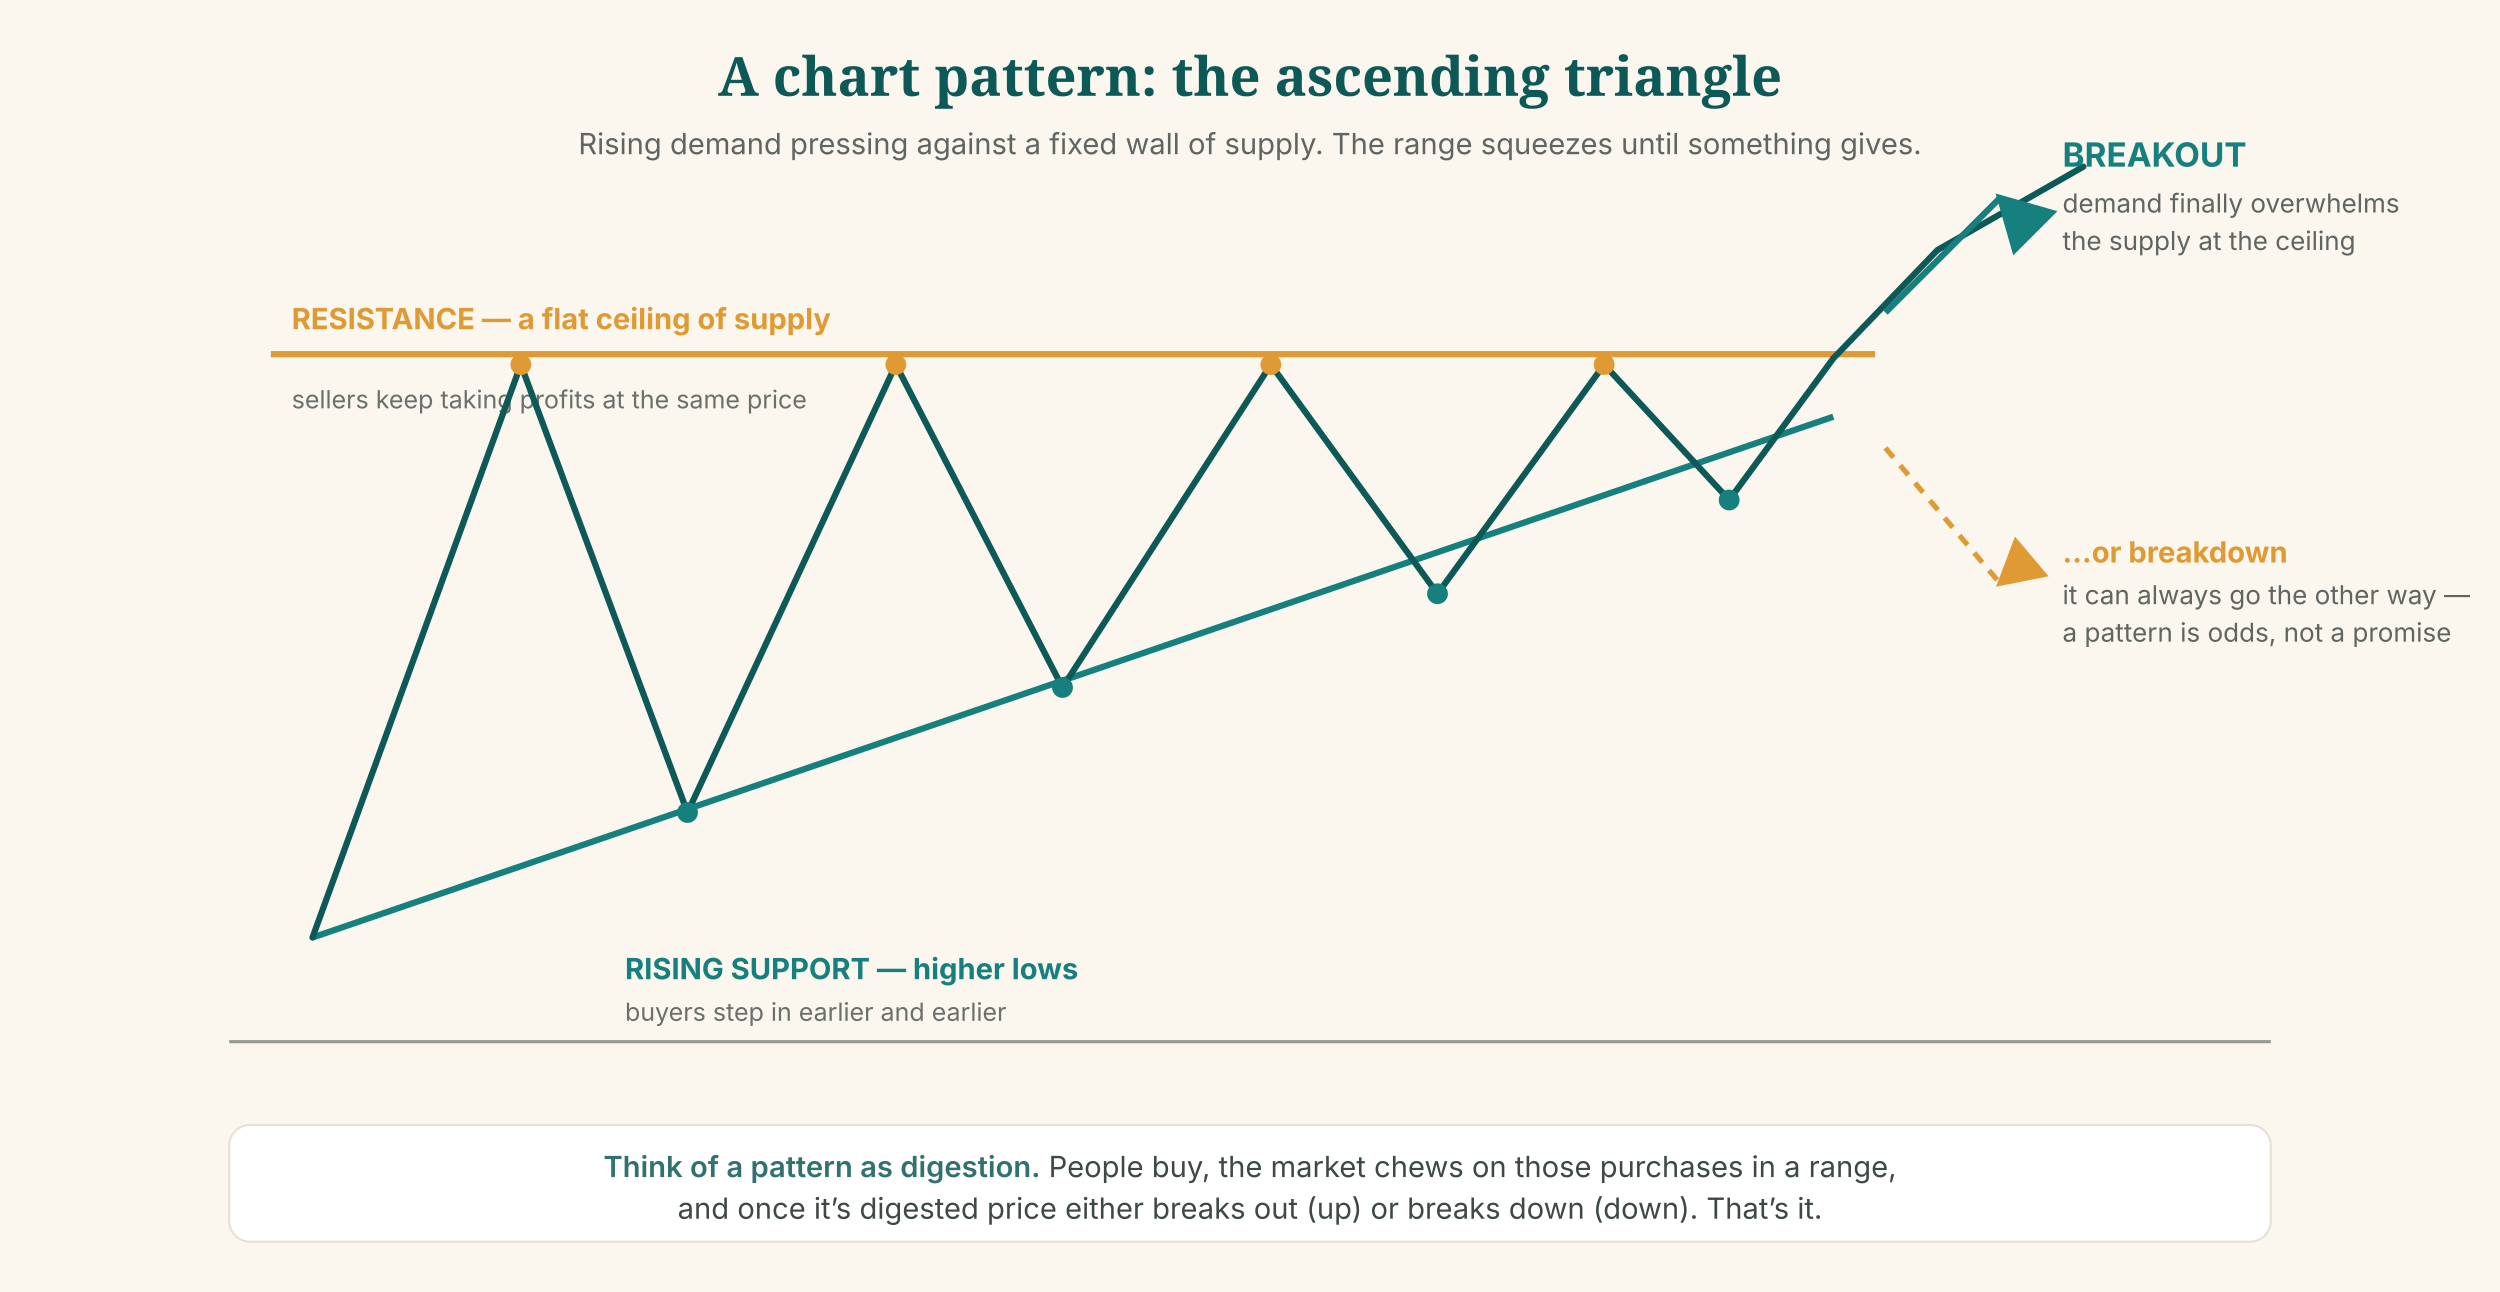
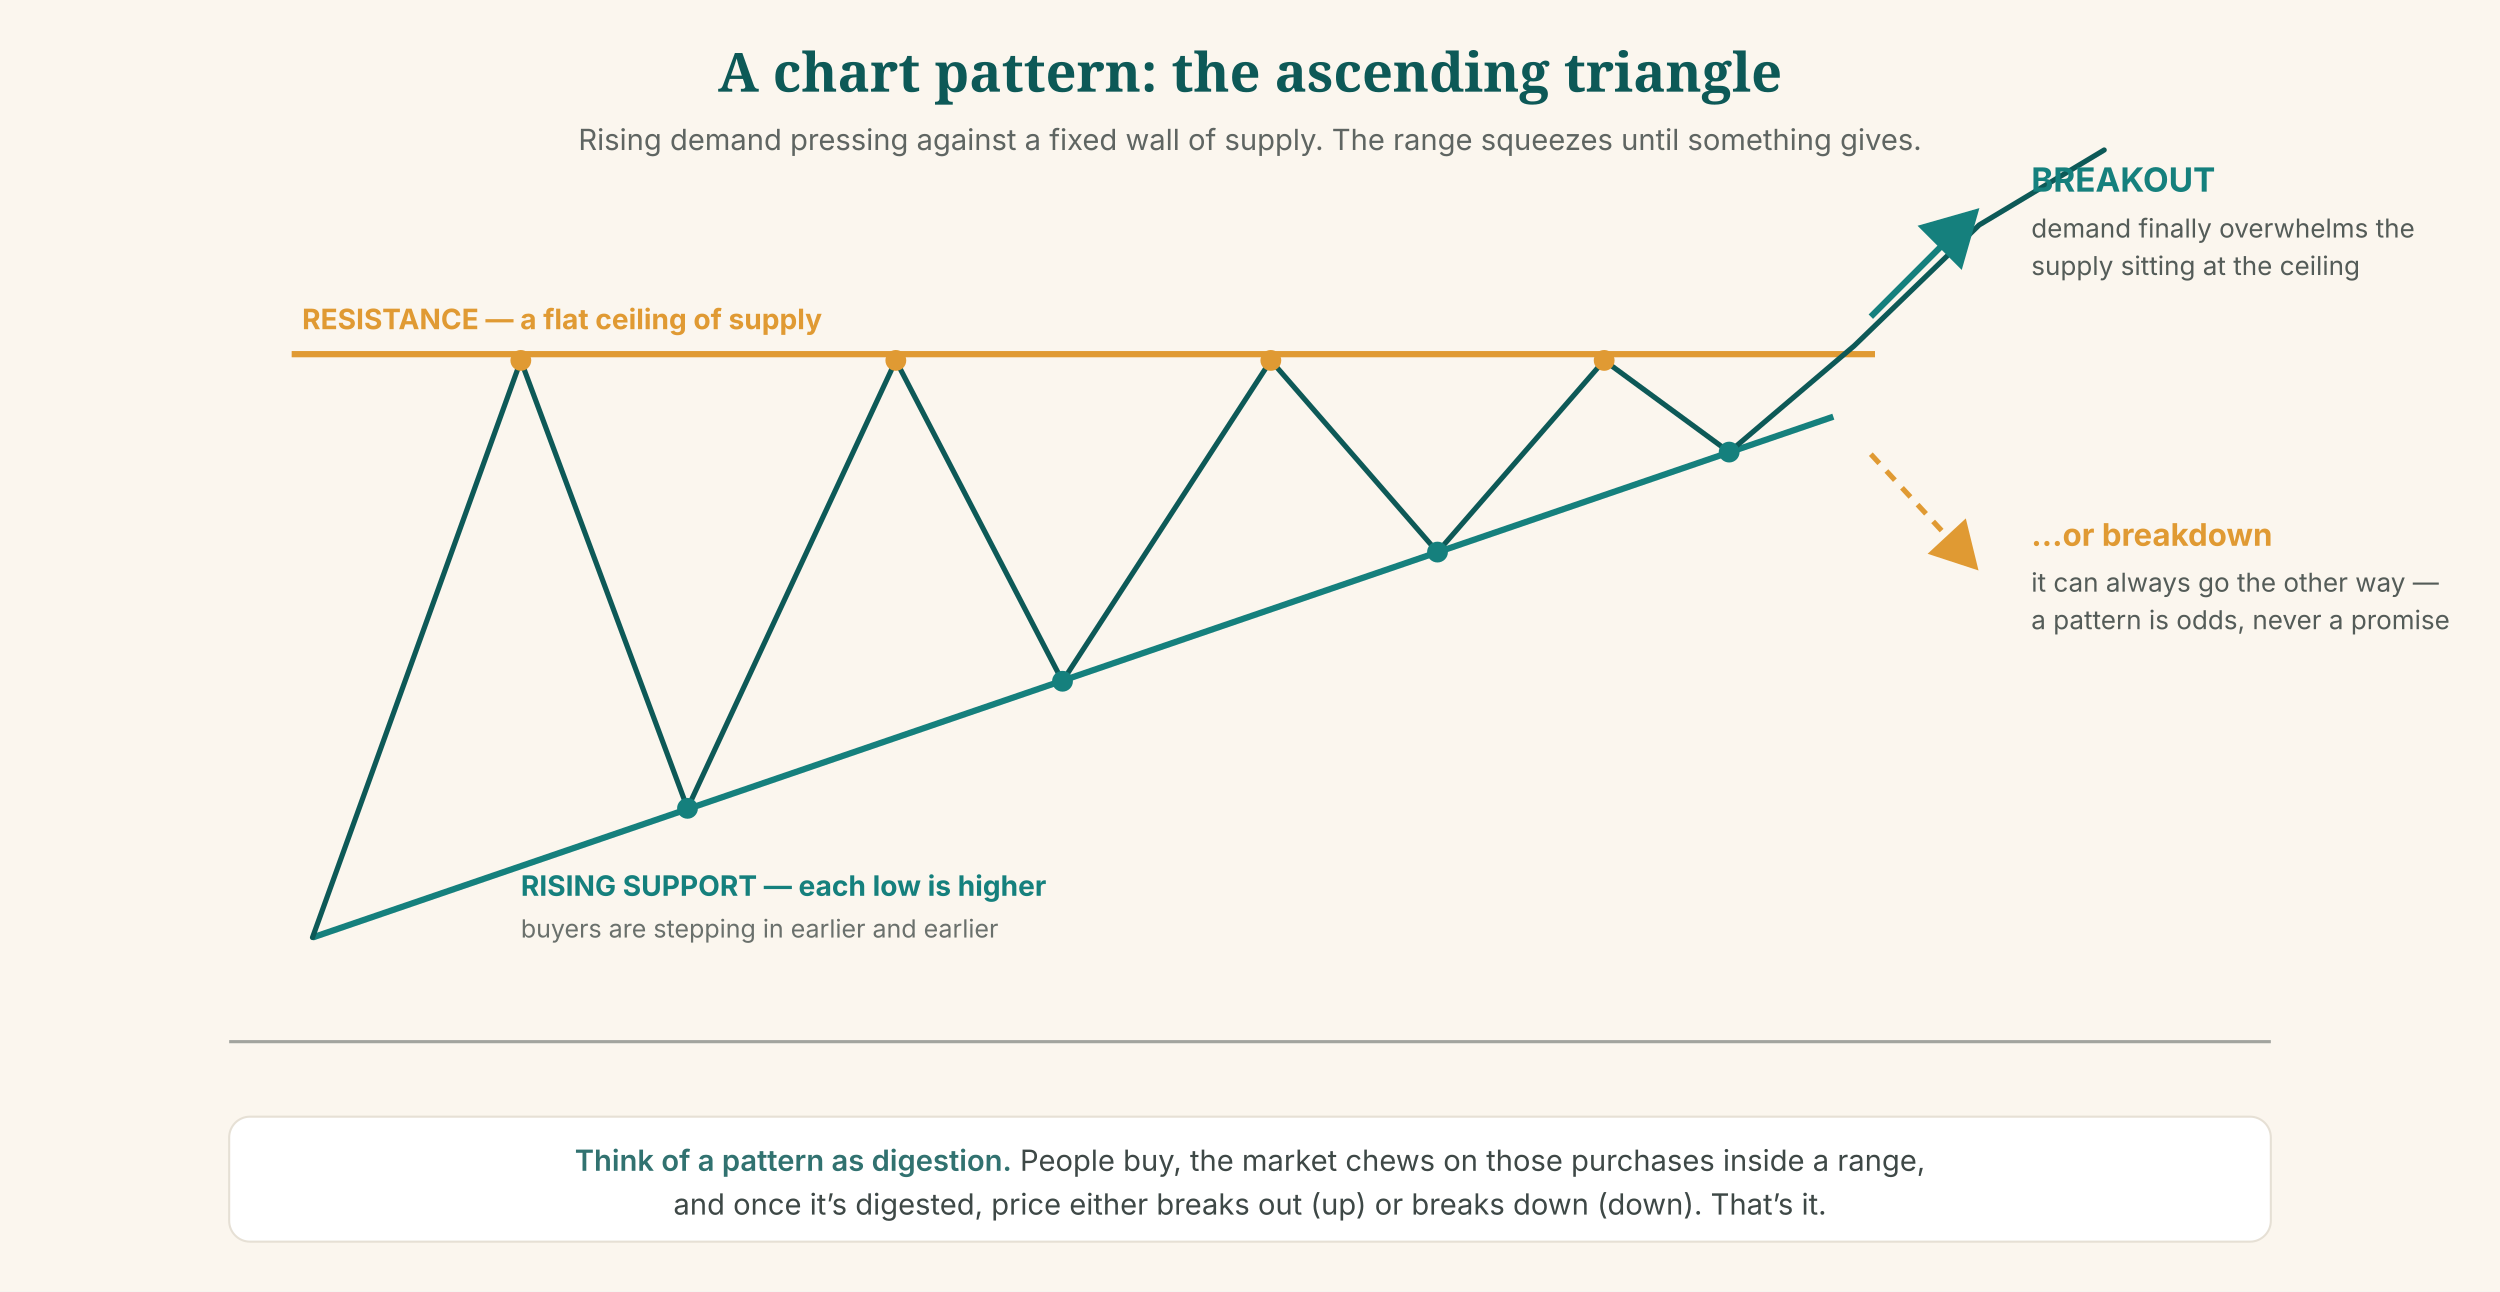
<svg xmlns="http://www.w3.org/2000/svg" viewBox="0 0 1200 620" role="img" aria-labelledby="title">
  <rect width="1200" height="620" fill="#FBF6EE" />
  <defs>
-     <marker id="atUp" markerWidth="12" markerHeight="12" refX="6" refY="2" orient="auto">
-       <path d="M6 1 L11 10 L1 10 Z" fill="#15807D" />
+     <marker id="atUp" markerWidth="10" markerHeight="10" refX="8" refY="5" orient="auto">
+       <path d="M0 0 L9 5 L0 10 Z" fill="#15807D" />
    </marker>
-     <marker id="atDown" markerWidth="12" markerHeight="12" refX="6" refY="10" orient="auto">
-       <path d="M6 11 L1 2 L11 2 Z" fill="#E09A33" />
+     <marker id="atDown" markerWidth="10" markerHeight="10" refX="8" refY="5" orient="auto">
+       <path d="M0 0 L9 5 L0 10 Z" fill="#E09A33" />
    </marker>
  </defs>
-   <text x="600" y="46" text-anchor="middle" font-family="Fraunces, serif" font-size="26" font-weight="600" fill="#0D5957">A chart pattern: the ascending triangle</text>
-   <text x="600" y="74" text-anchor="middle" font-family="Inter, sans-serif" font-size="14" fill="#1C2826" opacity="0.7">Rising demand pressing against a fixed wall of supply. The range squeezes until something gives.</text>
-   <line x1="110" y1="500" x2="1090" y2="500" stroke="#1C2826" stroke-width="1.5" opacity="0.45" />
-   <line x1="130" y1="170" x2="900" y2="170" stroke="#E09A33" stroke-width="3" />
-   <text x="140" y="158" font-family="Inter, sans-serif" font-size="14" font-weight="700" fill="#E09A33">RESISTANCE — a flat ceiling of supply</text>
-   <text x="140" y="196" font-family="Inter, sans-serif" font-size="12" fill="#1C2826" opacity="0.65">sellers keep taking profits at the same price</text>
+   <text x="600" y="44" text-anchor="middle" font-family="Fraunces, serif" font-size="26" font-weight="600" fill="#0D5957">A chart pattern: the ascending triangle</text>
+   <text x="600" y="72" text-anchor="middle" font-family="Inter, sans-serif" font-size="14" fill="#1C2826" opacity="0.7">Rising demand pressing against a fixed wall of supply. The range squeezes until something gives.</text>
+   <line x1="110" y1="500" x2="1090" y2="500" stroke="#1C2826" stroke-width="1.5" opacity="0.4" />
+   <line x1="140" y1="170" x2="900" y2="170" stroke="#E09A33" stroke-width="3" />
+   <text x="145" y="158" font-family="Inter, sans-serif" font-size="13.5" font-weight="700" fill="#E09A33">RESISTANCE — a flat ceiling of supply</text>
  <line x1="150" y1="450" x2="880" y2="200" stroke="#15807D" stroke-width="3" />
-   <text x="300" y="470" font-family="Inter, sans-serif" font-size="14" font-weight="700" fill="#15807D">RISING SUPPORT — higher lows</text>
-   <text x="300" y="490" font-family="Inter, sans-serif" font-size="12" fill="#1C2826" opacity="0.65">buyers step in earlier and earlier</text>
-   <polyline points="150,450 250,175 330,390 430,175 510,330 610,175 690,285 770,175 830,240 880,172 930,120 1000,80" fill="none" stroke="#0D5957" stroke-width="3" stroke-linejoin="round" stroke-linecap="round" />
+   <polyline points="150,450 250,173 330,388 430,173 510,327 610,173 690,265 770,173 830,217 890,166 950,108 1010,72" fill="none" stroke="#0D5957" stroke-width="2.5" stroke-linejoin="round" stroke-linecap="round" />
  <g fill="#E09A33">
-     <circle cx="250" cy="175" r="5" />
-     <circle cx="430" cy="175" r="5" />
-     <circle cx="610" cy="175" r="5" />
-     <circle cx="770" cy="175" r="5" />
+     <circle cx="250" cy="173" r="5" />
+     <circle cx="430" cy="173" r="5" />
+     <circle cx="610" cy="173" r="5" />
+     <circle cx="770" cy="173" r="5" />
  </g>
  <g fill="#15807D">
-     <circle cx="330" cy="390" r="5" />
-     <circle cx="510" cy="330" r="5" />
-     <circle cx="690" cy="285" r="5" />
-     <circle cx="830" cy="240" r="5" />
+     <circle cx="330" cy="388" r="5" />
+     <circle cx="510" cy="327" r="5" />
+     <circle cx="690" cy="265" r="5" />
+     <circle cx="830" cy="217" r="5" />
  </g>
-   <line x1="905" y1="150" x2="960" y2="95" stroke="#15807D" stroke-width="3" marker-end="url(#atUp)" />
-   <text x="990" y="80" font-family="Inter, sans-serif" font-size="16" font-weight="700" fill="#15807D">BREAKOUT</text>
-   <text x="990" y="102" font-family="Inter, sans-serif" font-size="12.5" fill="#1C2826" opacity="0.7">demand finally overwhelms</text>
-   <text x="990" y="120" font-family="Inter, sans-serif" font-size="12.5" fill="#1C2826" opacity="0.7">the supply at the ceiling</text>
-   <line x1="905" y1="215" x2="960" y2="280" stroke="#E09A33" stroke-width="2.5" stroke-dasharray="6 5" marker-end="url(#atDown)" />
-   <text x="990" y="270" font-family="Inter, sans-serif" font-size="14" font-weight="700" fill="#E09A33">…or breakdown</text>
-   <text x="990" y="290" font-family="Inter, sans-serif" font-size="12.5" fill="#1C2826" opacity="0.7">it can always go the other way —</text>
-   <text x="990" y="308" font-family="Inter, sans-serif" font-size="12.5" fill="#1C2826" opacity="0.7">a pattern is odds, not a promise</text>
-   <rect x="110" y="540" width="980" height="56" rx="10" fill="#FFFFFF" stroke="#E6E0D5" />
-   <text x="600" y="565" text-anchor="middle" font-family="Inter, sans-serif" font-size="14" fill="#1C2826" opacity="0.85">
-     <tspan font-weight="600" fill="#0D5957">Think of a pattern as digestion.</tspan> People buy, the market chews on those purchases in a range,
+   <text x="250" y="430" font-family="Inter, sans-serif" font-size="13.5" font-weight="700" fill="#15807D">RISING SUPPORT — each low is higher</text>
+   <text x="250" y="450" font-family="Inter, sans-serif" font-size="12" fill="#1C2826" opacity="0.65">buyers are stepping in earlier and earlier</text>
+   <line x1="898" y1="152" x2="948" y2="102" stroke="#15807D" stroke-width="3" marker-end="url(#atUp)" />
+   <text x="975" y="92" font-family="Inter, sans-serif" font-size="16" font-weight="700" fill="#15807D">BREAKOUT</text>
+   <text x="975" y="114" font-family="Inter, sans-serif" font-size="12.5" fill="#1C2826" opacity="0.75">demand finally overwhelms the</text>
+   <text x="975" y="132" font-family="Inter, sans-serif" font-size="12.5" fill="#1C2826" opacity="0.75">supply sitting at the ceiling</text>
+   <line x1="898" y1="218" x2="948" y2="272" stroke="#E09A33" stroke-width="2.5" stroke-dasharray="6 5" marker-end="url(#atDown)" />
+   <text x="975" y="262" font-family="Inter, sans-serif" font-size="15" font-weight="700" fill="#E09A33">…or breakdown</text>
+   <text x="975" y="284" font-family="Inter, sans-serif" font-size="12.5" fill="#1C2826" opacity="0.75">it can always go the other way —</text>
+   <text x="975" y="302" font-family="Inter, sans-serif" font-size="12.5" fill="#1C2826" opacity="0.75">a pattern is odds, never a promise</text>
+   <rect x="110" y="536" width="980" height="60" rx="10" fill="#FFFFFF" stroke="#E6E0D5" />
+   <text x="600" y="562" text-anchor="middle" font-family="Inter, sans-serif" font-size="14" fill="#1C2826" opacity="0.85">
+     <tspan font-weight="600" fill="#0D5957">Think of a pattern as digestion.</tspan> People buy, the market chews on those purchases inside a range,
  </text>
-   <text x="600" y="585" text-anchor="middle" font-family="Inter, sans-serif" font-size="14" fill="#1C2826" opacity="0.85">
-     and once it’s digested price either breaks out (up) or breaks down (down). That’s it.
+   <text x="600" y="583" text-anchor="middle" font-family="Inter, sans-serif" font-size="14" fill="#1C2826" opacity="0.85">
+     and once it’s digested, price either breaks out (up) or breaks down (down). That’s it.
  </text>
</svg>
